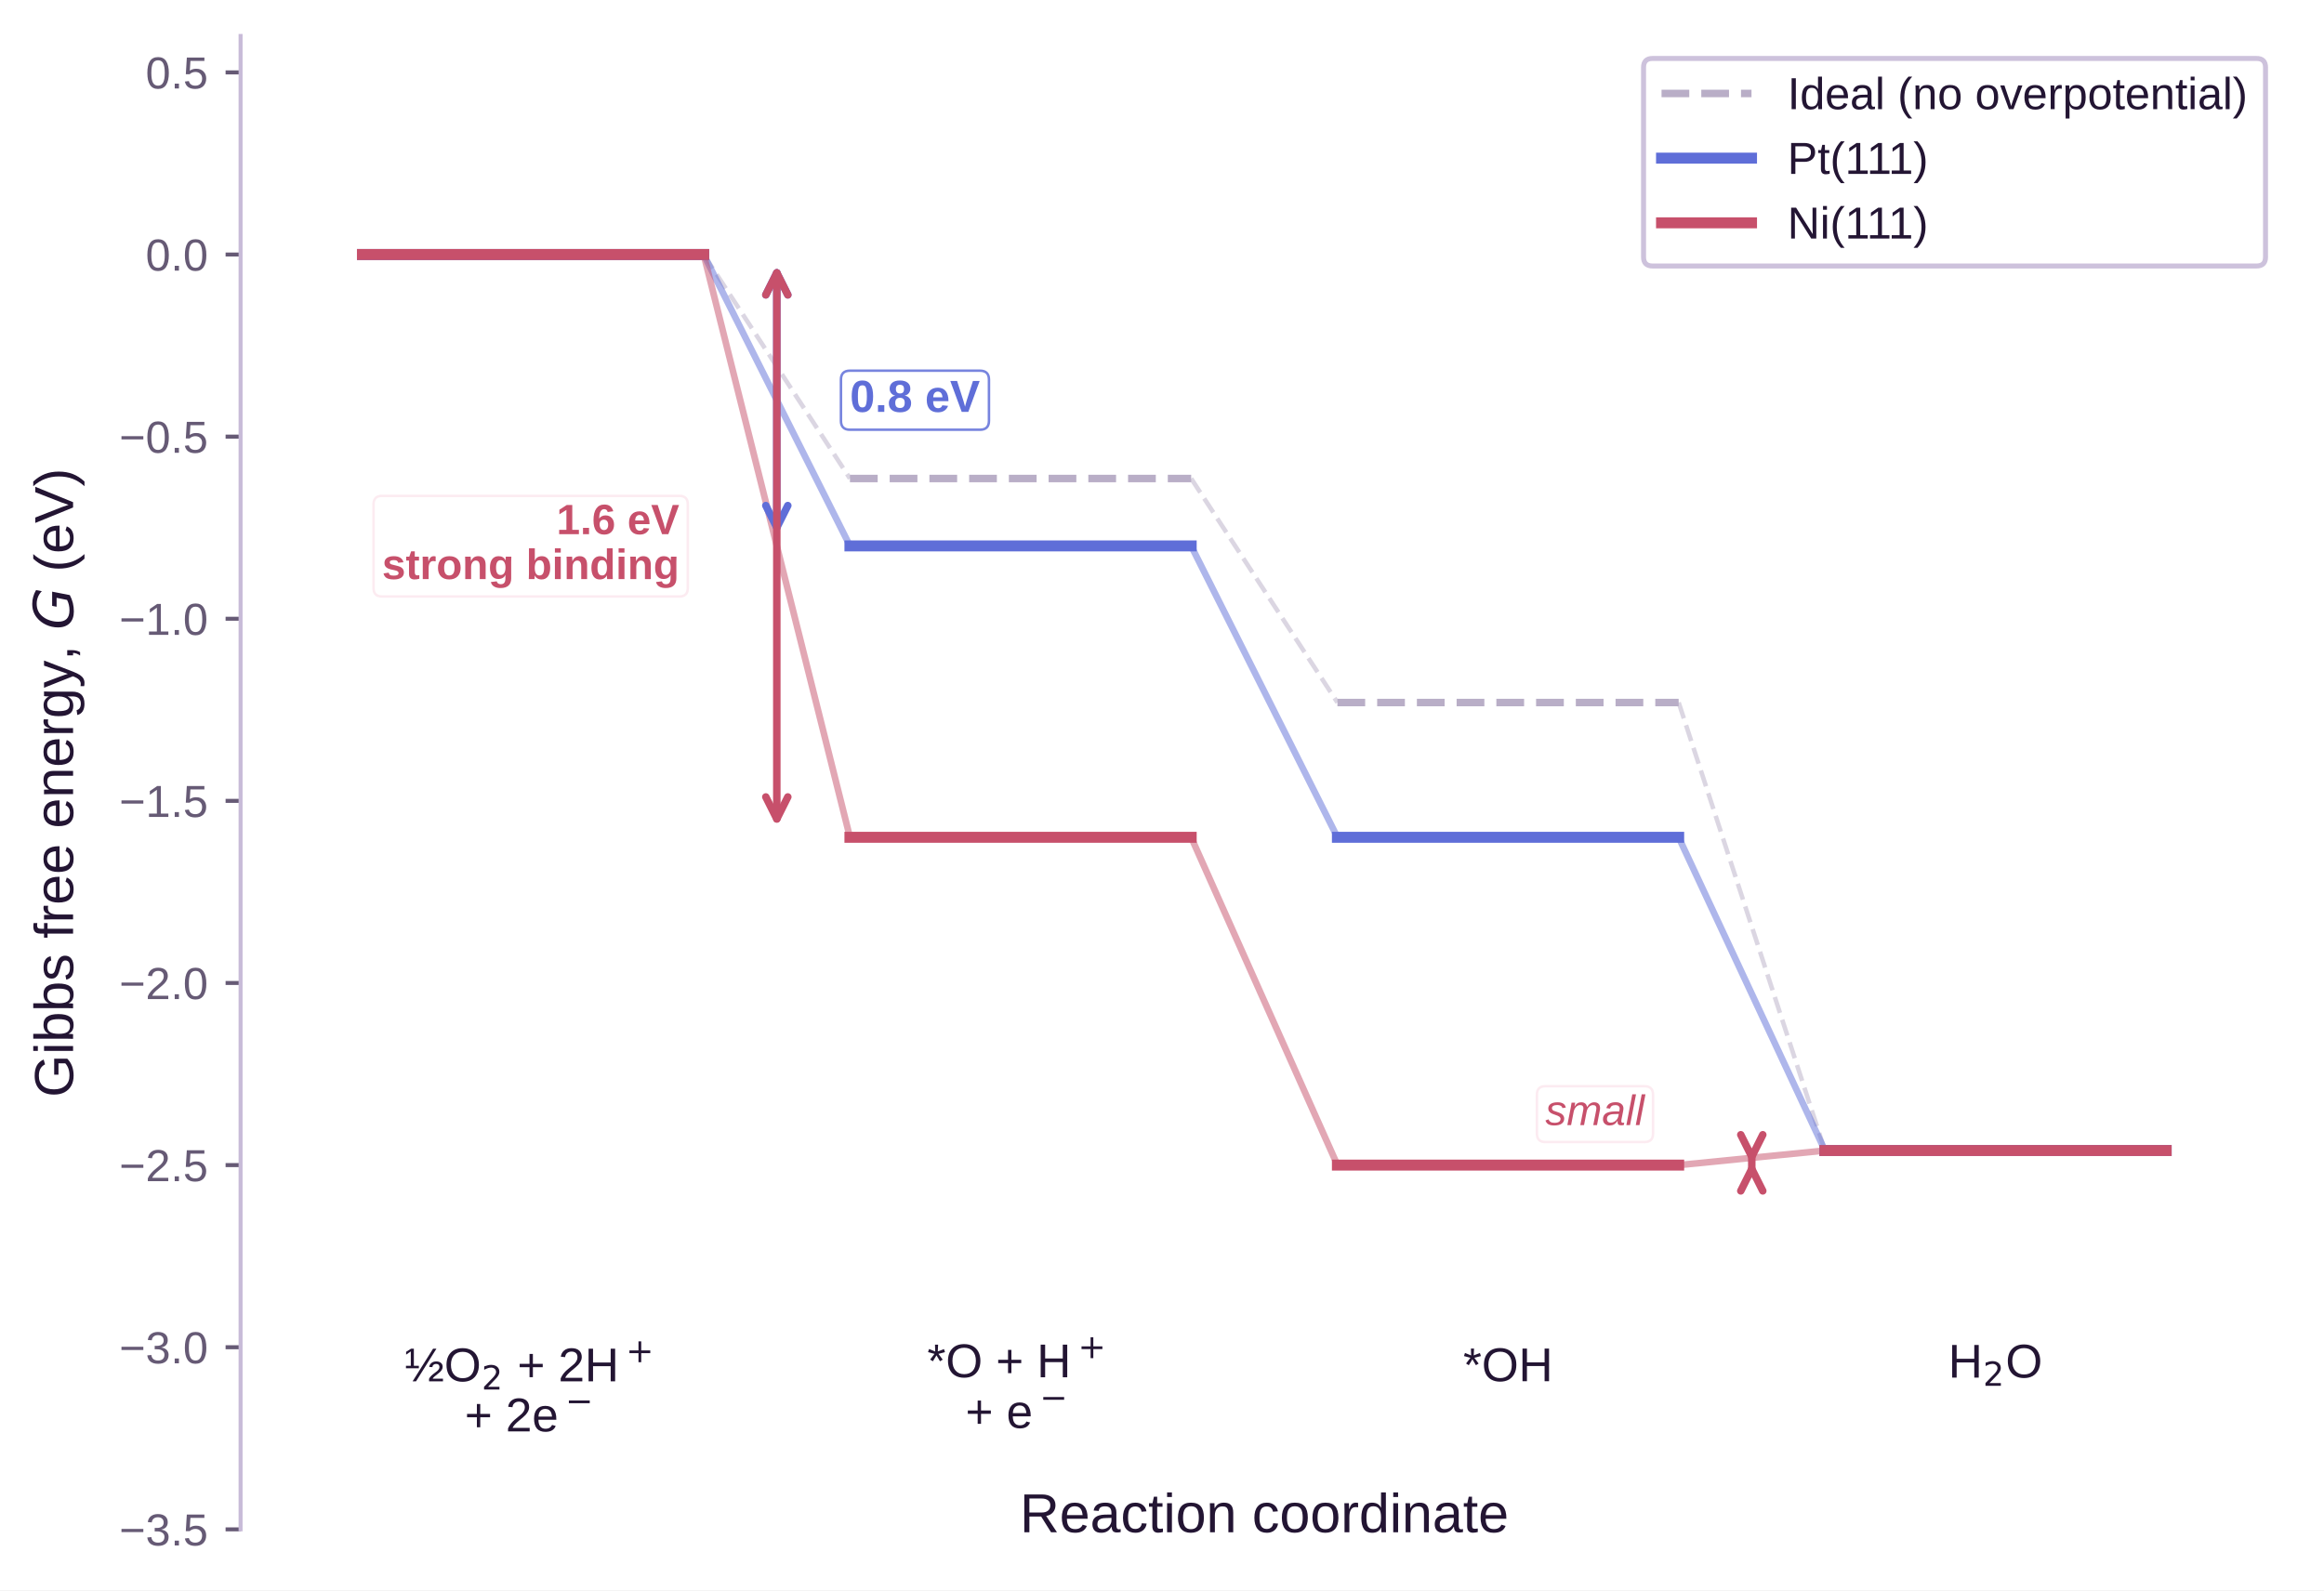
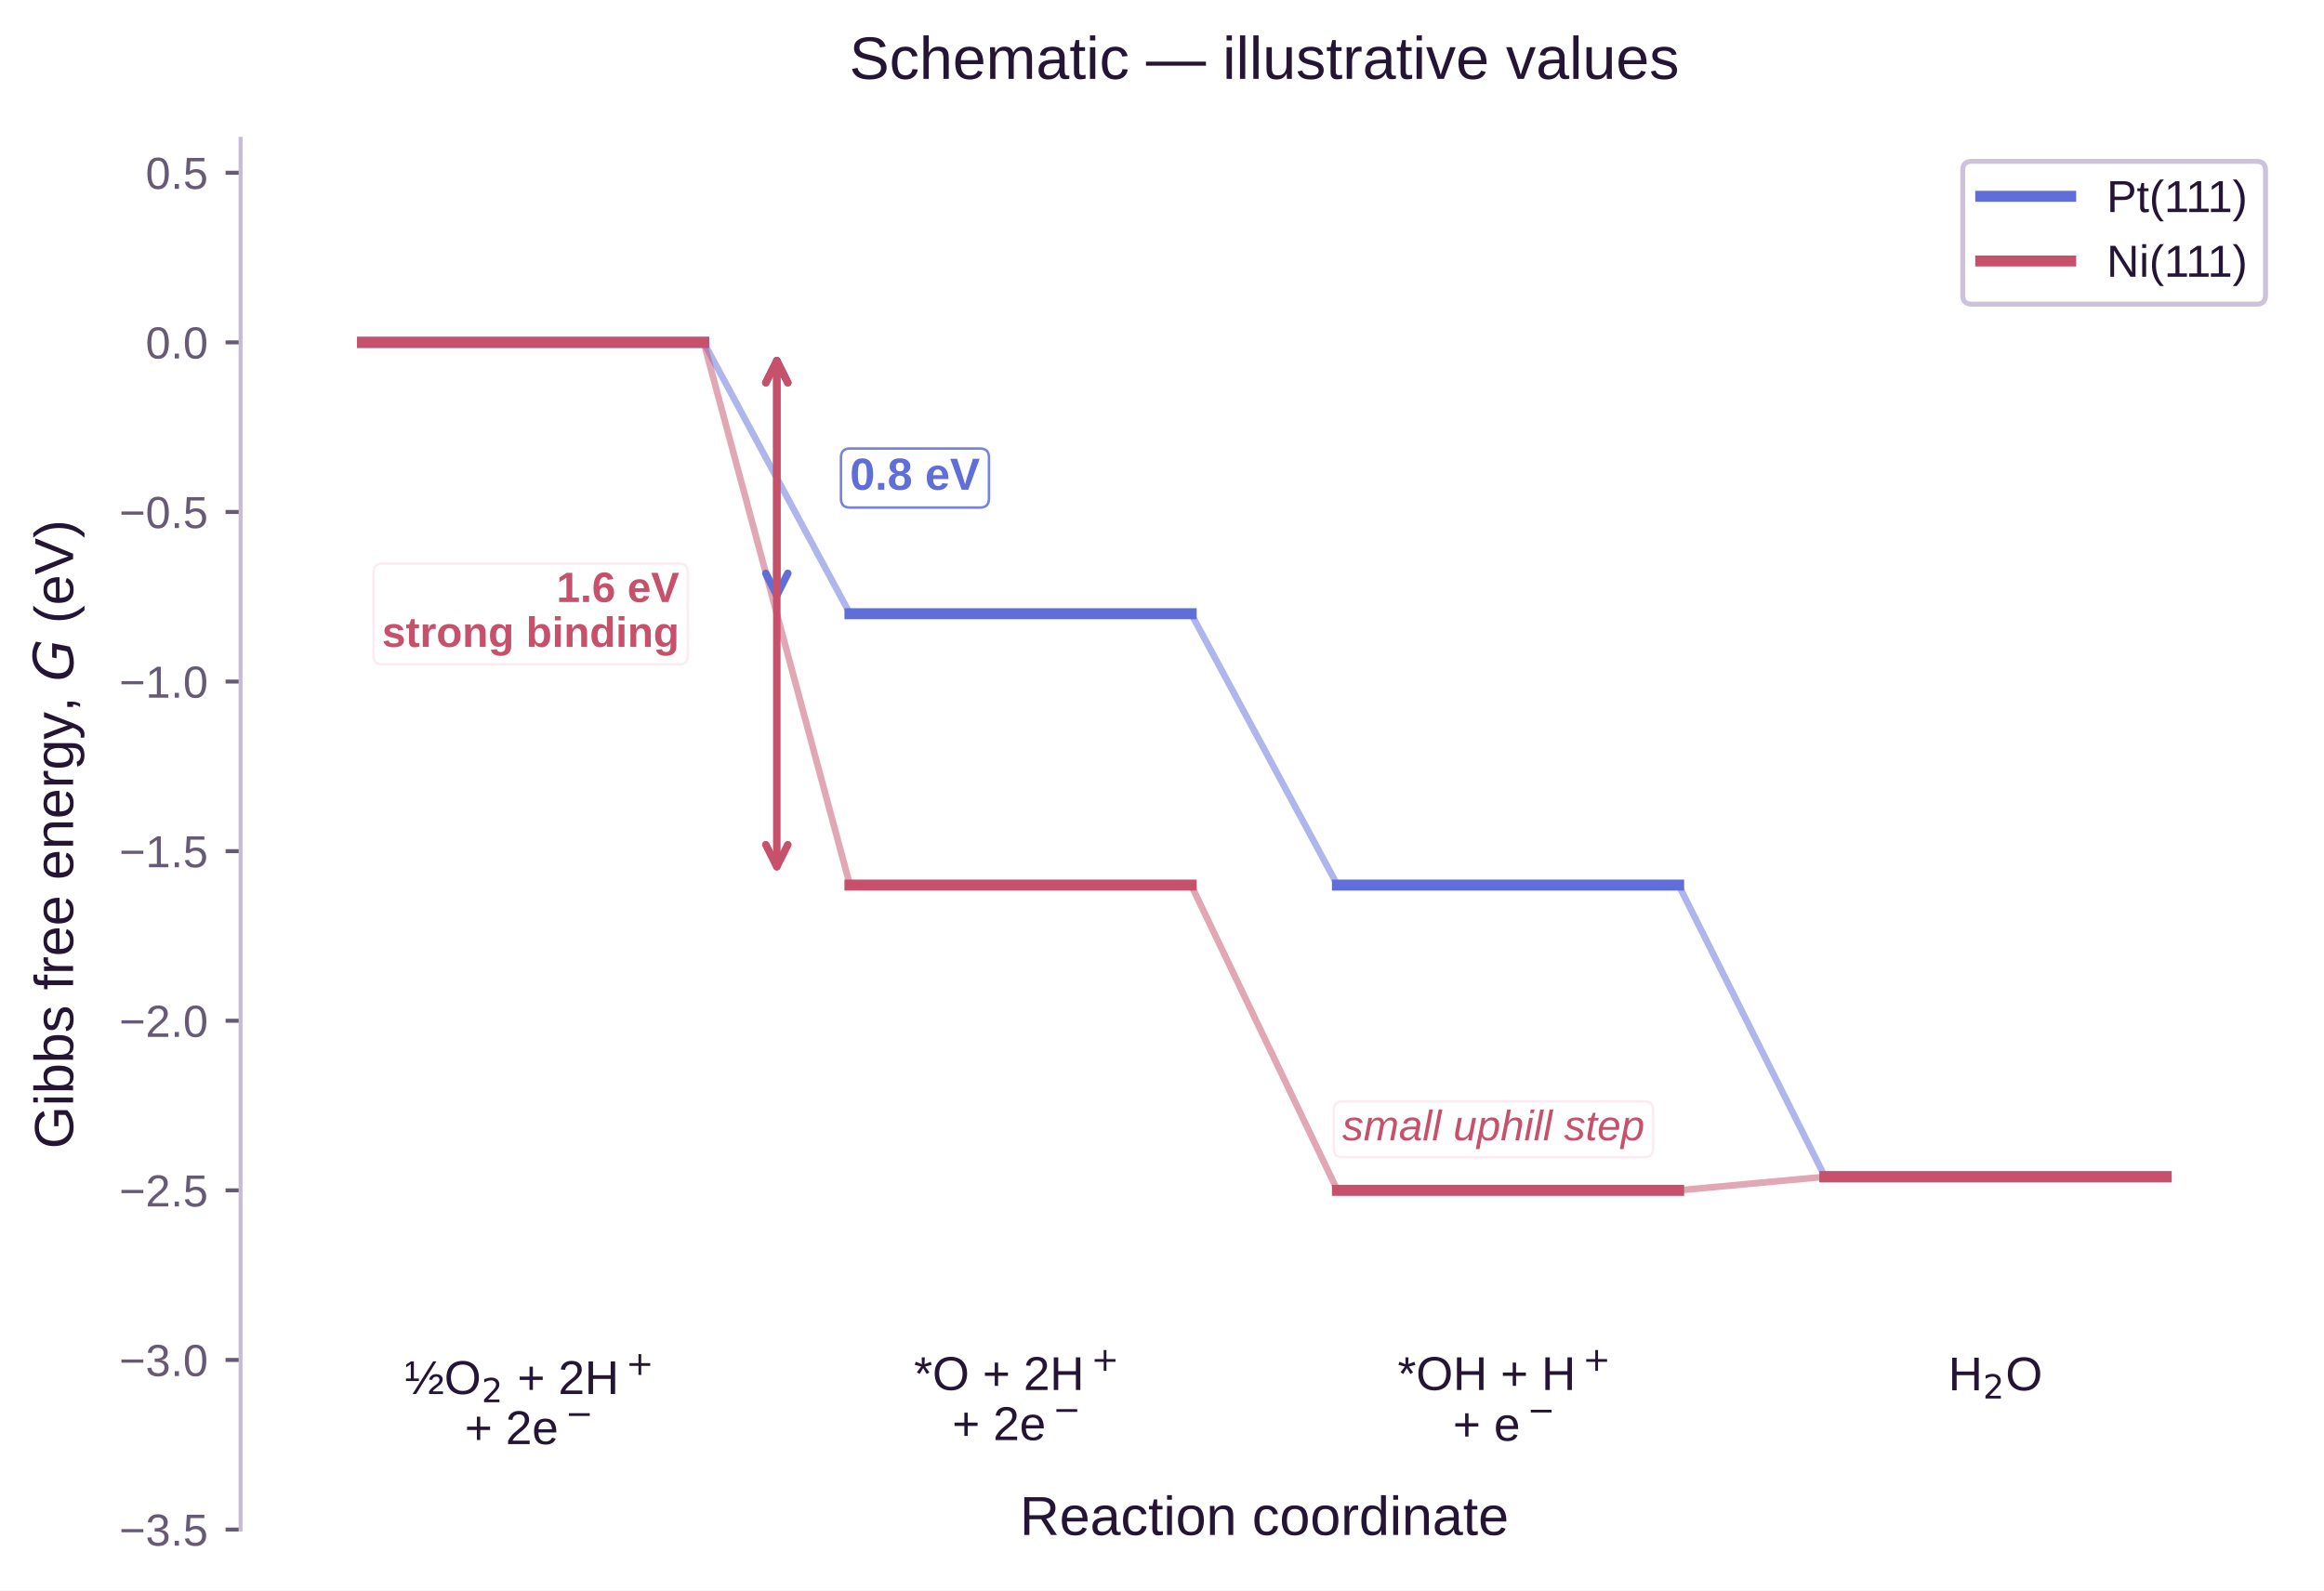
- <svg xmlns="http://www.w3.org/2000/svg" xmlns:xlink="http://www.w3.org/1999/xlink" width="464.998pt" height="318.3pt" viewBox="0 0 464.998 318.3" version="1.1">
+ <svg xmlns="http://www.w3.org/2000/svg" xmlns:xlink="http://www.w3.org/1999/xlink" width="464.998pt" height="318.339pt" viewBox="0 0 464.998 318.339" version="1.1">
  <defs>
    <style type="text/css">*{stroke-linejoin: round; stroke-linecap: butt}</style>
  </defs>
  <g id="figure_1">
    <g id="patch_1">
-       <path d="M 0 318.3  L 464.998 318.3  L 464.998 0  L 0 0  z " style="fill: #ffffff" />
+       <path d="M 0 318.339 L 464.998 318.339 L 464.998 0 L 0 0 z " style="fill: #ffffff" />
    </g>
    <g id="axes_1">
      <g id="patch_2">
-         <path d="M 48.137 306.09  L 457.798 306.09  L 457.798 7.2  L 48.137 7.2  L 48.137 306.09  z " style="fill: none" />
+         <path d="M 48.137 306.129 L 457.798 306.129 L 457.798 27.789 L 48.137 27.789 L 48.137 306.129 z " style="fill: none" />
      </g>
      <g id="matplotlib.axis_1" />
      <g id="matplotlib.axis_2">
        <g id="ytick_1">
          <g id="line2d_1">
            <defs>
-               <path id="mb8e6c3441d" d="M 0 0  L -3 0  " style="stroke: #665a75; stroke-width: 0.8" />
+               <path id="mb70985a1b5" d="M 0 0 L -3 0 " style="stroke: #665a75; stroke-width: 0.8" />
            </defs>
            <g>
-               <use xlink:href="#mb8e6c3441d" x="48.137" y="306.09" style="fill: #665a75; stroke: #665a75; stroke-width: 0.8" />
+               <use xlink:href="#mb70985a1b5" x="48.137" y="306.129" style="fill: #665a75; stroke: #665a75; stroke-width: 0.8" />
            </g>
          </g>
          <g id="text_1">
-             <text style="font-size: 9px; font-family: 'Arial'; text-anchor: end; fill: #665a75" x="41.637" y="309.311" transform="rotate(-0 41.63656 309.311)">−3.5</text>
+             <text style="font-size: 9px; font-family: 'Arial'; text-anchor: end; fill: #665a75" x="41.637" y="309.35" transform="rotate(-0 41.63656 309.3504)">−3.5</text>
          </g>
        </g>
        <g id="ytick_2">
          <g id="line2d_2">
            <g>
-               <use xlink:href="#mb8e6c3441d" x="48.137" y="269.64" style="fill: #665a75; stroke: #665a75; stroke-width: 0.8" />
+               <use xlink:href="#mb70985a1b5" x="48.137" y="272.185" style="fill: #665a75; stroke: #665a75; stroke-width: 0.8" />
            </g>
          </g>
          <g id="text_2">
-             <text style="font-size: 9px; font-family: 'Arial'; text-anchor: end; fill: #665a75" x="41.637" y="272.861" transform="rotate(-0 41.63656 272.861)">−3.0</text>
+             <text style="font-size: 9px; font-family: 'Arial'; text-anchor: end; fill: #665a75" x="41.637" y="275.406" transform="rotate(-0 41.63656 275.4065)">−3.0</text>
          </g>
        </g>
        <g id="ytick_3">
          <g id="line2d_3">
            <g>
-               <use xlink:href="#mb8e6c3441d" x="48.137" y="233.19" style="fill: #665a75; stroke: #665a75; stroke-width: 0.8" />
+               <use xlink:href="#mb70985a1b5" x="48.137" y="238.242" style="fill: #665a75; stroke: #665a75; stroke-width: 0.8" />
            </g>
          </g>
          <g id="text_3">
-             <text style="font-size: 9px; font-family: 'Arial'; text-anchor: end; fill: #665a75" x="41.637" y="236.411" transform="rotate(-0 41.63656 236.411)">−2.5</text>
+             <text style="font-size: 9px; font-family: 'Arial'; text-anchor: end; fill: #665a75" x="41.637" y="241.463" transform="rotate(-0 41.63656 241.4626)">−2.5</text>
          </g>
        </g>
        <g id="ytick_4">
          <g id="line2d_4">
            <g>
-               <use xlink:href="#mb8e6c3441d" x="48.137" y="196.74" style="fill: #665a75; stroke: #665a75; stroke-width: 0.8" />
+               <use xlink:href="#mb70985a1b5" x="48.137" y="204.298" style="fill: #665a75; stroke: #665a75; stroke-width: 0.8" />
            </g>
          </g>
          <g id="text_4">
-             <text style="font-size: 9px; font-family: 'Arial'; text-anchor: end; fill: #665a75" x="41.637" y="199.961" transform="rotate(-0 41.63656 199.961)">−2.0</text>
+             <text style="font-size: 9px; font-family: 'Arial'; text-anchor: end; fill: #665a75" x="41.637" y="207.519" transform="rotate(-0 41.63656 207.5187)">−2.0</text>
          </g>
        </g>
        <g id="ytick_5">
          <g id="line2d_5">
            <g>
-               <use xlink:href="#mb8e6c3441d" x="48.137" y="160.29" style="fill: #665a75; stroke: #665a75; stroke-width: 0.8" />
+               <use xlink:href="#mb70985a1b5" x="48.137" y="170.354" style="fill: #665a75; stroke: #665a75; stroke-width: 0.8" />
            </g>
          </g>
          <g id="text_5">
-             <text style="font-size: 9px; font-family: 'Arial'; text-anchor: end; fill: #665a75" x="41.637" y="163.511" transform="rotate(-0 41.63656 163.511)">−1.5</text>
+             <text style="font-size: 9px; font-family: 'Arial'; text-anchor: end; fill: #665a75" x="41.637" y="173.575" transform="rotate(-0 41.63656 173.5748)">−1.5</text>
          </g>
        </g>
        <g id="ytick_6">
          <g id="line2d_6">
            <g>
-               <use xlink:href="#mb8e6c3441d" x="48.137" y="123.84" style="fill: #665a75; stroke: #665a75; stroke-width: 0.8" />
+               <use xlink:href="#mb70985a1b5" x="48.137" y="136.41" style="fill: #665a75; stroke: #665a75; stroke-width: 0.8" />
            </g>
          </g>
          <g id="text_6">
-             <text style="font-size: 9px; font-family: 'Arial'; text-anchor: end; fill: #665a75" x="41.637" y="127.061" transform="rotate(-0 41.63656 127.061)">−1.0</text>
+             <text style="font-size: 9px; font-family: 'Arial'; text-anchor: end; fill: #665a75" x="41.637" y="139.631" transform="rotate(-0 41.63656 139.6309)">−1.0</text>
          </g>
        </g>
        <g id="ytick_7">
          <g id="line2d_7">
            <g>
-               <use xlink:href="#mb8e6c3441d" x="48.137" y="87.39" style="fill: #665a75; stroke: #665a75; stroke-width: 0.8" />
+               <use xlink:href="#mb70985a1b5" x="48.137" y="102.466" style="fill: #665a75; stroke: #665a75; stroke-width: 0.8" />
            </g>
          </g>
          <g id="text_7">
-             <text style="font-size: 9px; font-family: 'Arial'; text-anchor: end; fill: #665a75" x="41.637" y="90.611" transform="rotate(-0 41.63656 90.61102)">−0.5</text>
+             <text style="font-size: 9px; font-family: 'Arial'; text-anchor: end; fill: #665a75" x="41.637" y="105.687" transform="rotate(-0 41.63656 105.687)">−0.5</text>
          </g>
        </g>
        <g id="ytick_8">
          <g id="line2d_8">
            <g>
-               <use xlink:href="#mb8e6c3441d" x="48.137" y="50.94" style="fill: #665a75; stroke: #665a75; stroke-width: 0.8" />
+               <use xlink:href="#mb70985a1b5" x="48.137" y="68.522" style="fill: #665a75; stroke: #665a75; stroke-width: 0.8" />
            </g>
          </g>
          <g id="text_8">
-             <text style="font-size: 9px; font-family: 'Arial'; text-anchor: end; fill: #665a75" x="41.637" y="54.161" transform="rotate(-0 41.63656 54.16102)">0.0</text>
+             <text style="font-size: 9px; font-family: 'Arial'; text-anchor: end; fill: #665a75" x="41.637" y="71.743" transform="rotate(-0 41.63656 71.74307)">0.0</text>
          </g>
        </g>
        <g id="ytick_9">
          <g id="line2d_9">
            <g>
-               <use xlink:href="#mb8e6c3441d" x="48.137" y="14.49" style="fill: #665a75; stroke: #665a75; stroke-width: 0.8" />
+               <use xlink:href="#mb70985a1b5" x="48.137" y="34.578" style="fill: #665a75; stroke: #665a75; stroke-width: 0.8" />
            </g>
          </g>
          <g id="text_9">
-             <text style="font-size: 9px; font-family: 'Arial'; text-anchor: end; fill: #665a75" x="41.637" y="17.711" transform="rotate(-0 41.63656 17.71102)">0.5</text>
+             <text style="font-size: 9px; font-family: 'Arial'; text-anchor: end; fill: #665a75" x="41.637" y="37.799" transform="rotate(-0 41.63656 37.79917)">0.5</text>
          </g>
        </g>
        <g id="text_10">
-           <g style="fill: #231533" transform="translate(15.45 219.62) rotate(-90)">
+           <g style="fill: #231533" transform="translate(15.45 229.9344) rotate(-90)">
            <text>
              <tspan x="0" y="-0.828" style="font-size: 11px; font-family: 'Arial'; fill: #231533">G</tspan>
              <tspan x="8.556" y="-0.828" style="font-size: 11px; font-family: 'Arial'; fill: #231533">i</tspan>
              <tspan x="11" y="-0.828" style="font-size: 11px; font-family: 'Arial'; fill: #231533">b</tspan>
              <tspan x="17.118" y="-0.828" style="font-size: 11px; font-family: 'Arial'; fill: #231533">b</tspan>
              <tspan x="23.235" y="-0.828" style="font-size: 11px; font-family: 'Arial'; fill: #231533">s</tspan>
              <tspan x="28.735" y="-0.828" style="font-size: 11px; font-family: 'Arial'; fill: #231533"> </tspan>
              <tspan x="31.792" y="-0.828" style="font-size: 11px; font-family: 'Arial'; fill: #231533">f</tspan>
              <tspan x="34.848" y="-0.828" style="font-size: 11px; font-family: 'Arial'; fill: #231533">r</tspan>
              <tspan x="38.511" y="-0.828" style="font-size: 11px; font-family: 'Arial'; fill: #231533">e</tspan>
              <tspan x="44.628" y="-0.828" style="font-size: 11px; font-family: 'Arial'; fill: #231533">e</tspan>
              <tspan x="50.746" y="-0.828" style="font-size: 11px; font-family: 'Arial'; fill: #231533"> </tspan>
              <tspan x="53.802" y="-0.828" style="font-size: 11px; font-family: 'Arial'; fill: #231533">e</tspan>
              <tspan x="59.92" y="-0.828" style="font-size: 11px; font-family: 'Arial'; fill: #231533">n</tspan>
              <tspan x="66.038" y="-0.828" style="font-size: 11px; font-family: 'Arial'; fill: #231533">e</tspan>
              <tspan x="72.155" y="-0.828" style="font-size: 11px; font-family: 'Arial'; fill: #231533">r</tspan>
              <tspan x="75.818" y="-0.828" style="font-size: 11px; font-family: 'Arial'; fill: #231533">g</tspan>
              <tspan x="81.936" y="-0.828" style="font-size: 11px; font-family: 'Arial'; fill: #231533">y</tspan>
              <tspan x="87.436" y="-0.828" style="font-size: 11px; font-family: 'Arial'; fill: #231533">,</tspan>
              <tspan x="90.492" y="-0.828" style="font-size: 11px; font-family: 'Arial'; fill: #231533"> </tspan>
              <tspan x="102.072" y="-0.828" style="font-size: 11px; font-family: 'Arial'; fill: #231533"> </tspan>
              <tspan x="105.128" y="-0.828" style="font-size: 11px; font-family: 'Arial'; fill: #231533">(</tspan>
              <tspan x="108.792" y="-0.828" style="font-size: 11px; font-family: 'Arial'; fill: #231533">e</tspan>
              <tspan x="114.909" y="-0.828" style="font-size: 11px; font-family: 'Arial'; fill: #231533">V</tspan>
              <tspan x="122.246" y="-0.828" style="font-size: 11px; font-family: 'Arial'; fill: #231533">)</tspan>
              <tspan x="93.548" y="-0.828" style="font-style: oblique; font-size: 11px; font-family: 'DejaVu Sans'; fill: #231533">G</tspan>
            </text>
          </g>
        </g>
      </g>
      <g id="line2d_10">
-         <path d="M 140.798 50.94  L 170.06 95.773  " clip-path="url(#pe177d41b2d)" style="fill: none; stroke-dasharray: 3.33,1.44; stroke-dashoffset: 0; stroke: #b9aec7; stroke-opacity: 0.5; stroke-width: 0.9" />
+         <path d="M 140.798 68.522 L 170.06 122.832 " clip-path="url(#p3c4334c45b)" style="fill: none; stroke: #5f6ed8; stroke-opacity: 0.5; stroke-width: 1.32; stroke-linecap: square" />
      </g>
      <g id="line2d_11">
-         <path d="M 238.337 95.773  L 267.598 140.607  " clip-path="url(#pe177d41b2d)" style="fill: none; stroke-dasharray: 3.33,1.44; stroke-dashoffset: 0; stroke: #b9aec7; stroke-opacity: 0.5; stroke-width: 0.9" />
+         <path d="M 238.337 122.832 L 267.598 177.143 " clip-path="url(#p3c4334c45b)" style="fill: none; stroke: #5f6ed8; stroke-opacity: 0.5; stroke-width: 1.32; stroke-linecap: square" />
      </g>
      <g id="line2d_12">
-         <path d="M 335.875 140.607  L 365.137 230.274  " clip-path="url(#pe177d41b2d)" style="fill: none; stroke-dasharray: 3.33,1.44; stroke-dashoffset: 0; stroke: #b9aec7; stroke-opacity: 0.5; stroke-width: 0.9" />
+         <path d="M 335.875 177.143 L 365.137 235.526 " clip-path="url(#p3c4334c45b)" style="fill: none; stroke: #5f6ed8; stroke-opacity: 0.5; stroke-width: 1.32; stroke-linecap: square" />
      </g>
      <g id="line2d_13" />
      <g id="line2d_14">
-         <path d="M 140.798 50.94  L 170.06 109.26  " clip-path="url(#pe177d41b2d)" style="fill: none; stroke: #5f6ed8; stroke-opacity: 0.5; stroke-width: 1.32; stroke-linecap: square" />
+         <path d="M 140.798 68.522 L 170.06 177.143 " clip-path="url(#p3c4334c45b)" style="fill: none; stroke: #c7506b; stroke-opacity: 0.5; stroke-width: 1.32; stroke-linecap: square" />
      </g>
      <g id="line2d_15">
-         <path d="M 238.337 109.26  L 267.598 167.58  " clip-path="url(#pe177d41b2d)" style="fill: none; stroke: #5f6ed8; stroke-opacity: 0.5; stroke-width: 1.32; stroke-linecap: square" />
+         <path d="M 238.337 177.143 L 267.598 238.242 " clip-path="url(#p3c4334c45b)" style="fill: none; stroke: #c7506b; stroke-opacity: 0.5; stroke-width: 1.32; stroke-linecap: square" />
      </g>
      <g id="line2d_16">
-         <path d="M 335.875 167.58  L 365.137 230.274  " clip-path="url(#pe177d41b2d)" style="fill: none; stroke: #5f6ed8; stroke-opacity: 0.5; stroke-width: 1.32; stroke-linecap: square" />
+         <path d="M 335.875 238.242 L 365.137 235.526 " clip-path="url(#p3c4334c45b)" style="fill: none; stroke: #c7506b; stroke-opacity: 0.5; stroke-width: 1.32; stroke-linecap: square" />
      </g>
      <g id="line2d_17" />
+       <g id="patch_3">
+         <path d="M 48.137 306.129 L 48.137 27.789 " style="fill: none; stroke: #c8bbd8; stroke-width: 0.8; stroke-linejoin: miter; stroke-linecap: square" />
+       </g>
      <g id="line2d_18">
-         <path d="M 140.798 50.94  L 170.06 167.58  " clip-path="url(#pe177d41b2d)" style="fill: none; stroke: #c7506b; stroke-opacity: 0.5; stroke-width: 1.32; stroke-linecap: square" />
+         <path d="M 72.521 68.522 L 140.798 68.522 " clip-path="url(#p3c4334c45b)" style="fill: none; stroke: #5f6ed8; stroke-width: 2.2; stroke-linecap: square" />
      </g>
      <g id="line2d_19">
-         <path d="M 238.337 167.58  L 267.598 233.19  " clip-path="url(#pe177d41b2d)" style="fill: none; stroke: #c7506b; stroke-opacity: 0.5; stroke-width: 1.32; stroke-linecap: square" />
+         <path d="M 170.06 122.832 L 238.337 122.832 " clip-path="url(#p3c4334c45b)" style="fill: none; stroke: #5f6ed8; stroke-width: 2.2; stroke-linecap: square" />
      </g>
      <g id="line2d_20">
-         <path d="M 335.875 233.19  L 365.137 230.274  " clip-path="url(#pe177d41b2d)" style="fill: none; stroke: #c7506b; stroke-opacity: 0.5; stroke-width: 1.32; stroke-linecap: square" />
-       </g>
-       <g id="line2d_21" />
-       <g id="patch_3">
-         <path d="M 48.137 306.09  L 48.137 7.2  " style="fill: none; stroke: #c8bbd8; stroke-width: 0.8; stroke-linejoin: miter; stroke-linecap: square" />
+         <path d="M 267.598 177.143 L 335.875 177.143 " clip-path="url(#p3c4334c45b)" style="fill: none; stroke: #5f6ed8; stroke-width: 2.2; stroke-linecap: square" />
+       </g>
+       <g id="line2d_21">
+         <path d="M 365.137 235.526 L 433.414 235.526 " clip-path="url(#p3c4334c45b)" style="fill: none; stroke: #5f6ed8; stroke-width: 2.2; stroke-linecap: square" />
      </g>
      <g id="line2d_22">
-         <path d="M 72.521 50.94  L 140.798 50.94  " clip-path="url(#pe177d41b2d)" style="fill: none; stroke-dasharray: 5.55,2.4; stroke-dashoffset: 0; stroke: #b9aec7; stroke-width: 1.5" />
+         <path d="M 72.521 68.522 L 140.798 68.522 " clip-path="url(#p3c4334c45b)" style="fill: none; stroke: #c7506b; stroke-width: 2.2; stroke-linecap: square" />
      </g>
      <g id="line2d_23">
-         <path d="M 170.06 95.773  L 238.337 95.773  " clip-path="url(#pe177d41b2d)" style="fill: none; stroke-dasharray: 5.55,2.4; stroke-dashoffset: 0; stroke: #b9aec7; stroke-width: 1.5" />
+         <path d="M 170.06 177.143 L 238.337 177.143 " clip-path="url(#p3c4334c45b)" style="fill: none; stroke: #c7506b; stroke-width: 2.2; stroke-linecap: square" />
      </g>
      <g id="line2d_24">
-         <path d="M 267.598 140.607  L 335.875 140.607  " clip-path="url(#pe177d41b2d)" style="fill: none; stroke-dasharray: 5.55,2.4; stroke-dashoffset: 0; stroke: #b9aec7; stroke-width: 1.5" />
+         <path d="M 267.598 238.242 L 335.875 238.242 " clip-path="url(#p3c4334c45b)" style="fill: none; stroke: #c7506b; stroke-width: 2.2; stroke-linecap: square" />
      </g>
      <g id="line2d_25">
-         <path d="M 365.137 230.274  L 433.414 230.274  " clip-path="url(#pe177d41b2d)" style="fill: none; stroke-dasharray: 5.55,2.4; stroke-dashoffset: 0; stroke: #b9aec7; stroke-width: 1.5" />
-       </g>
-       <g id="line2d_26">
-         <path d="M 72.521 50.94  L 140.798 50.94  " clip-path="url(#pe177d41b2d)" style="fill: none; stroke: #5f6ed8; stroke-width: 2.2; stroke-linecap: square" />
-       </g>
-       <g id="line2d_27">
-         <path d="M 170.06 109.26  L 238.337 109.26  " clip-path="url(#pe177d41b2d)" style="fill: none; stroke: #5f6ed8; stroke-width: 2.2; stroke-linecap: square" />
-       </g>
-       <g id="line2d_28">
-         <path d="M 267.598 167.58  L 335.875 167.58  " clip-path="url(#pe177d41b2d)" style="fill: none; stroke: #5f6ed8; stroke-width: 2.2; stroke-linecap: square" />
-       </g>
-       <g id="line2d_29">
-         <path d="M 365.137 230.274  L 433.414 230.274  " clip-path="url(#pe177d41b2d)" style="fill: none; stroke: #5f6ed8; stroke-width: 2.2; stroke-linecap: square" />
-       </g>
-       <g id="line2d_30">
-         <path d="M 72.521 50.94  L 140.798 50.94  " clip-path="url(#pe177d41b2d)" style="fill: none; stroke: #c7506b; stroke-width: 2.2; stroke-linecap: square" />
-       </g>
-       <g id="line2d_31">
-         <path d="M 170.06 167.58  L 238.337 167.58  " clip-path="url(#pe177d41b2d)" style="fill: none; stroke: #c7506b; stroke-width: 2.2; stroke-linecap: square" />
-       </g>
-       <g id="line2d_32">
-         <path d="M 267.598 233.19  L 335.875 233.19  " clip-path="url(#pe177d41b2d)" style="fill: none; stroke: #c7506b; stroke-width: 2.2; stroke-linecap: square" />
-       </g>
-       <g id="line2d_33">
-         <path d="M 365.137 230.274  L 433.414 230.274  " clip-path="url(#pe177d41b2d)" style="fill: none; stroke: #c7506b; stroke-width: 2.2; stroke-linecap: square" />
+         <path d="M 365.137 235.526 L 433.414 235.526 " clip-path="url(#p3c4334c45b)" style="fill: none; stroke: #c7506b; stroke-width: 2.2; stroke-linecap: square" />
      </g>
      <g id="patch_4">
-         <path d="M 155.429 54.614  Q 155.429 80.1 155.429 105.586  " style="fill: none; stroke: #5f6ed8; stroke-width: 1.5; stroke-linecap: round" />
-         <path d="M 153.229 59.014  L 155.429 54.614  L 157.629 59.014  " style="fill: none; stroke: #5f6ed8; stroke-width: 1.5; stroke-linecap: round" />
-         <path d="M 157.629 101.186  L 155.429 105.586  L 153.229 101.186  " style="fill: none; stroke: #5f6ed8; stroke-width: 1.5; stroke-linecap: round" />
+         <path d="M 155.429 72.198 Q 155.429 95.676 155.429 119.153 " style="fill: none; stroke: #5f6ed8; stroke-width: 1.5; stroke-linecap: round" />
+         <path d="M 153.229 76.598 L 155.429 72.198 L 157.629 76.598 " style="fill: none; stroke: #5f6ed8; stroke-width: 1.5; stroke-linecap: round" />
+         <path d="M 157.629 114.753 L 155.429 119.153 L 153.229 114.753 " style="fill: none; stroke: #5f6ed8; stroke-width: 1.5; stroke-linecap: round" />
      </g>
      <g id="text_11">
        <g id="patch_5">
-           <path d="M 170.06 86.009  L 196.078 86.009  Q 197.878 86.009 197.878 84.209  L 197.878 75.991  Q 197.878 74.191 196.078 74.191  L 170.06 74.191  Q 168.26 74.191 168.26 75.991  L 168.26 84.209  Q 168.26 86.009 170.06 86.009  z " style="fill: #ffffff; opacity: 0.85; stroke: #5f6ed8; stroke-width: 0.5; stroke-linejoin: miter" />
-         </g>
-         <text style="font-weight: 700; font-size: 9px; font-family: 'Arial'; text-anchor: start; fill: #5f6ed8" x="170.06" y="82.433" transform="rotate(-0 170.0597 82.43297)">0.8 eV</text>
-       </g>
-       <g id="patch_6">
-         <path d="M 350.506 233.953  Q 350.506 232.733 350.506 231.513  " style="fill: none; stroke: #c7506b; stroke-width: 1.5; stroke-linecap: round" />
-         <path d="M 348.306 238.353  L 350.506 233.953  L 352.706 238.353  " style="fill: none; stroke: #c7506b; stroke-width: 1.5; stroke-linecap: round" />
-         <path d="M 352.706 227.113  L 350.506 231.513  L 348.306 227.113  " style="fill: none; stroke: #c7506b; stroke-width: 1.5; stroke-linecap: round" />
+           <path d="M 170.06 101.586 L 196.078 101.586 Q 197.878 101.586 197.878 99.786 L 197.878 91.568 Q 197.878 89.768 196.078 89.768 L 170.06 89.768 Q 168.26 89.768 168.26 91.568 L 168.26 99.786 Q 168.26 101.586 170.06 101.586 z " style="fill: #ffffff; opacity: 0.85; stroke: #5f6ed8; stroke-width: 0.5; stroke-linejoin: miter" />
+         </g>
+         <text style="font-weight: 700; font-size: 9px; font-family: 'Arial'; text-anchor: start; fill: #5f6ed8" x="170.06" y="98.01" transform="rotate(-0 170.0597 98.01015)">0.8 eV</text>
      </g>
      <g id="text_12">
-         <g id="patch_7">
-           <path d="M 309.213 228.571  L 329.048 228.571  Q 330.748 228.571 330.748 226.871  L 330.748 219.097  Q 330.748 217.397 329.048 217.397  L 309.213 217.397  Q 307.513 217.397 307.513 219.097  L 307.513 226.871  Q 307.513 228.571 309.213 228.571  z " style="fill: #ffffff; opacity: 0.85; stroke: #fce8ee; stroke-width: 0.5; stroke-linejoin: miter" />
-         </g>
-         <text style="font-style: italic; font-size: 8.5px; font-family: 'Arial'; text-anchor: end; fill: #c7506b" x="329.048" y="225.181" transform="rotate(-0 329.0476 225.1814)">small</text>
-       </g>
-       <g id="patch_8">
-         <path d="M 155.429 54.614  Q 155.429 109.26 155.429 163.905  " style="fill: none; stroke: #c7506b; stroke-width: 1.5; stroke-linecap: round" />
-         <path d="M 153.229 59.014  L 155.429 54.614  L 157.629 59.014  " style="fill: none; stroke: #c7506b; stroke-width: 1.5; stroke-linecap: round" />
-         <path d="M 157.629 159.505  L 155.429 163.905  L 153.229 159.505  " style="fill: none; stroke: #c7506b; stroke-width: 1.5; stroke-linecap: round" />
+         <g id="patch_6">
+           <path d="M 268.579 231.609 L 329.048 231.609 Q 330.748 231.609 330.748 229.909 L 330.748 222.135 Q 330.748 220.435 329.048 220.435 L 268.579 220.435 Q 266.879 220.435 266.879 222.135 L 266.879 229.909 Q 266.879 231.609 268.579 231.609 z " style="fill: #ffffff; opacity: 0.85; stroke: #fce8ee; stroke-width: 0.5; stroke-linejoin: miter" />
+         </g>
+         <text style="font-style: italic; font-size: 8.5px; font-family: 'Arial'; text-anchor: end; fill: #c7506b" x="329.048" y="228.219" transform="rotate(-0 329.0476 228.2191)">small uphill step</text>
+       </g>
+       <g id="patch_7">
+         <path d="M 155.429 72.198 Q 155.429 122.831 155.429 173.464 " style="fill: none; stroke: #c7506b; stroke-width: 1.5; stroke-linecap: round" />
+         <path d="M 153.229 76.598 L 155.429 72.198 L 157.629 76.598 " style="fill: none; stroke: #c7506b; stroke-width: 1.5; stroke-linecap: round" />
+         <path d="M 157.629 169.064 L 155.429 173.464 L 153.229 169.064 " style="fill: none; stroke: #c7506b; stroke-width: 1.5; stroke-linecap: round" />
      </g>
      <g id="text_13">
-         <g id="patch_9">
-           <path d="M 76.439 119.386  L 135.921 119.386  Q 137.621 119.386 137.621 117.686  L 137.621 100.946  Q 137.621 99.246 135.921 99.246  L 76.439 99.246  Q 74.739 99.246 74.739 100.946  L 74.739 117.686  Q 74.739 119.386 76.439 119.386  z " style="fill: #ffffff; opacity: 0.85; stroke: #fce8ee; stroke-width: 0.5; stroke-linejoin: miter" />
-         </g>
-         <text style="font-weight: 700; font-size: 8.5px; font-family: 'Arial'; fill: #c7506b" transform="translate(111.3483 106.9184)">1.6 eV</text>
-         <text style="font-weight: 700; font-size: 8.5px; font-family: 'Arial'; fill: #c7506b" transform="translate(76.43852 115.8968)">strong binding</text>
+         <g id="patch_8">
+           <path d="M 76.439 132.958 L 135.921 132.958 Q 137.621 132.958 137.621 131.258 L 137.621 114.518 Q 137.621 112.818 135.921 112.818 L 76.439 112.818 Q 74.739 112.818 74.739 114.518 L 74.739 131.258 Q 74.739 132.958 76.439 132.958 z " style="fill: #ffffff; opacity: 0.85; stroke: #fce8ee; stroke-width: 0.5; stroke-linejoin: miter" />
+         </g>
+         <text style="font-weight: 700; font-size: 8.5px; font-family: 'Arial'; fill: #c7506b" transform="translate(111.3483 120.4907)">1.6 eV</text>
+         <text style="font-weight: 700; font-size: 8.5px; font-family: 'Arial'; fill: #c7506b" transform="translate(76.43852 129.4691)">strong binding</text>
      </g>
      <g id="text_14">
-         <g style="fill: #231533" transform="translate(80.96219 277.2519)">
+         <g style="fill: #231533" transform="translate(80.96219 279.7973)">
          <text>
            <tspan x="0" y="-0.786" style="font-size: 9.5px; font-family: 'Arial'; fill: #231533">½</tspan>
            <tspan x="7.923" y="-0.786" style="font-size: 9.5px; font-family: 'Arial'; fill: #231533">O</tspan>
            <tspan x="19.912" y="-0.786" style="font-size: 9.5px; font-family: 'Arial'; fill: #231533"> </tspan>
            <tspan x="22.552" y="-0.786" style="font-size: 9.5px; font-family: 'Arial'; fill: #231533">+</tspan>
            <tspan x="28.1" y="-0.786" style="font-size: 9.5px; font-family: 'Arial'; fill: #231533"> </tspan>
            <tspan x="30.739" y="-0.786" style="font-size: 9.5px; font-family: 'Arial'; fill: #231533">2</tspan>
            <tspan x="36.022" y="-0.786" style="font-size: 9.5px; font-family: 'Arial'; fill: #231533">H</tspan>
            <tspan x="15.408" y="0.855" style="font-size: 6.65px; font-family: 'DejaVu Sans'; fill: #231533">2</tspan>
            <tspan x="44.274" y="-4.614" style="font-size: 6.65px; font-family: 'DejaVu Sans'; fill: #231533">+</tspan>
          </text>
        </g>
-         <g style="fill: #231533" transform="translate(92.97969 287.2999)">
+         <g style="fill: #231533" transform="translate(92.97969 289.8454)">
          <text>
            <tspan x="0" y="-0.812" style="font-size: 9.5px; font-family: 'Arial'; fill: #231533">+</tspan>
            <tspan x="5.548" y="-0.812" style="font-size: 9.5px; font-family: 'Arial'; fill: #231533"> </tspan>
            <tspan x="8.187" y="-0.812" style="font-size: 9.5px; font-family: 'Arial'; fill: #231533">2</tspan>
            <tspan x="13.471" y="-0.812" style="font-size: 9.5px; font-family: 'Arial'; fill: #231533">e</tspan>
            <tspan x="20.145" y="-4.641" style="font-size: 6.65px; font-family: 'DejaVu Sans'; fill: #231533">−</tspan>
          </text>
        </g>
      </g>
      <g id="text_15">
-         <g style="fill: #231533" transform="translate(185.5307 276.4399)">
+         <g style="fill: #231533" transform="translate(182.8707 278.9854)">
          <text>
            <tspan x="0" y="-0.786" style="font-size: 9.5px; font-family: 'Arial'; fill: #231533">*</tspan>
            <tspan x="3.697" y="-0.786" style="font-size: 9.5px; font-family: 'Arial'; fill: #231533">O</tspan>
            <tspan x="11.086" y="-0.786" style="font-size: 9.5px; font-family: 'Arial'; fill: #231533"> </tspan>
            <tspan x="13.726" y="-0.786" style="font-size: 9.5px; font-family: 'Arial'; fill: #231533">+</tspan>
            <tspan x="19.274" y="-0.786" style="font-size: 9.5px; font-family: 'Arial'; fill: #231533"> </tspan>
-             <tspan x="21.913" y="-0.786" style="font-size: 9.5px; font-family: 'Arial'; fill: #231533">H</tspan>
-             <tspan x="30.165" y="-4.614" style="font-size: 6.65px; font-family: 'DejaVu Sans'; fill: #231533">+</tspan>
-           </text>
-         </g>
-         <g style="fill: #231533" transform="translate(193.1782 286.488)">
+             <tspan x="21.913" y="-0.786" style="font-size: 9.5px; font-family: 'Arial'; fill: #231533">2</tspan>
+             <tspan x="27.197" y="-0.786" style="font-size: 9.5px; font-family: 'Arial'; fill: #231533">H</tspan>
+             <tspan x="35.448" y="-4.614" style="font-size: 6.65px; font-family: 'DejaVu Sans'; fill: #231533">+</tspan>
+           </text>
+         </g>
+         <g style="fill: #231533" transform="translate(190.5182 289.0334)">
+           <text>
+             <tspan x="0" y="-0.812" style="font-size: 9.5px; font-family: 'Arial'; fill: #231533">+</tspan>
+             <tspan x="5.548" y="-0.812" style="font-size: 9.5px; font-family: 'Arial'; fill: #231533"> </tspan>
+             <tspan x="8.187" y="-0.812" style="font-size: 9.5px; font-family: 'Arial'; fill: #231533">2</tspan>
+             <tspan x="13.471" y="-0.812" style="font-size: 9.5px; font-family: 'Arial'; fill: #231533">e</tspan>
+             <tspan x="20.145" y="-4.641" style="font-size: 6.65px; font-family: 'DejaVu Sans'; fill: #231533">−</tspan>
+           </text>
+         </g>
+       </g>
+       <g id="text_16">
+         <g style="fill: #231533" transform="translate(279.6493 278.9854)">
+           <text>
+             <tspan x="0" y="-0.786" style="font-size: 9.5px; font-family: 'Arial'; fill: #231533">*</tspan>
+             <tspan x="3.697" y="-0.786" style="font-size: 9.5px; font-family: 'Arial'; fill: #231533">O</tspan>
+             <tspan x="11.086" y="-0.786" style="font-size: 9.5px; font-family: 'Arial'; fill: #231533">H</tspan>
+             <tspan x="17.947" y="-0.786" style="font-size: 9.5px; font-family: 'Arial'; fill: #231533"> </tspan>
+             <tspan x="20.586" y="-0.786" style="font-size: 9.5px; font-family: 'Arial'; fill: #231533">+</tspan>
+             <tspan x="26.134" y="-0.786" style="font-size: 9.5px; font-family: 'Arial'; fill: #231533"> </tspan>
+             <tspan x="28.774" y="-0.786" style="font-size: 9.5px; font-family: 'Arial'; fill: #231533">H</tspan>
+             <tspan x="37.026" y="-4.614" style="font-size: 6.65px; font-family: 'DejaVu Sans'; fill: #231533">+</tspan>
+           </text>
+         </g>
+         <g style="fill: #231533" transform="translate(290.7168 289.0334)">
          <text>
            <tspan x="0" y="-0.689" style="font-size: 9.5px; font-family: 'Arial'; fill: #231533">+</tspan>
            <tspan x="5.548" y="-0.689" style="font-size: 9.5px; font-family: 'Arial'; fill: #231533"> </tspan>
            <tspan x="8.187" y="-0.689" style="font-size: 9.5px; font-family: 'Arial'; fill: #231533">e</tspan>
            <tspan x="14.862" y="-4.517" style="font-size: 6.65px; font-family: 'DejaVu Sans'; fill: #231533">−</tspan>
          </text>
        </g>
      </g>
-       <g id="text_16">
-         <text style="font-size: 9.5px; font-family: 'Arial'; text-anchor: middle; fill: #231533" x="301.737" y="276.44" transform="rotate(-0 301.7368 276.4399)">*OH</text>
-       </g>
      <g id="text_17">
-         <g style="fill: #231533" transform="translate(389.8228 276.4399)">
+         <g style="fill: #231533" transform="translate(389.8228 278.9854)">
          <text>
            <tspan x="0" y="-0.719" style="font-size: 9.5px; font-family: 'Arial'; fill: #231533">H</tspan>
            <tspan x="11.461" y="-0.719" style="font-size: 9.5px; font-family: 'Arial'; fill: #231533">O</tspan>
            <tspan x="6.956" y="0.922" style="font-size: 6.65px; font-family: 'DejaVu Sans'; fill: #231533">2</tspan>
          </text>
        </g>
      </g>
      <g id="text_18">
-         <text style="font-size: 11px; font-family: 'Arial'; text-anchor: middle; fill: #231533" x="252.968" y="306.674" transform="rotate(-0 252.9675 306.6736)">Reaction coordinate</text>
+         <text style="font-size: 11px; font-family: 'Arial'; text-anchor: middle; fill: #231533" x="252.968" y="307.214" transform="rotate(-0 252.9675 307.2142)">Reaction coordinate</text>
+       </g>
+       <g id="text_19">
+         <text style="font-size: 12px; font-family: 'Arial'; text-anchor: middle; fill: #231533" x="252.968" y="15.789" transform="rotate(-0 252.9675 15.78937)">Schematic — illustrative values</text>
      </g>
      <g id="legend_1">
-         <g id="patch_10">
-           <path d="M 330.65 53.238  L 451.498 53.238  Q 453.298 53.238 453.298 51.438  L 453.298 13.5  Q 453.298 11.7 451.498 11.7  L 330.65 11.7  Q 328.85 11.7 328.85 13.5  L 328.85 51.438  Q 328.85 53.238 330.65 53.238  z " style="fill: #ffffff; opacity: 0.9; stroke: #c8bbd8; stroke-linejoin: miter" />
-         </g>
-         <g id="line2d_34">
-           <path d="M 332.45 18.702  L 341.45 18.702  L 350.45 18.702  " style="fill: none; stroke-dasharray: 5.55,2.4; stroke-dashoffset: 0; stroke: #b9aec7; stroke-width: 1.5" />
-         </g>
-         <g id="text_19">
-           <text style="font-size: 9px; font-family: 'Arial'; text-anchor: start; fill: #231533" x="357.65" y="21.852" transform="rotate(-0 357.6495 21.85172)">Ideal (no overpotential)</text>
-         </g>
-         <g id="line2d_35">
-           <path d="M 332.45 31.648  L 341.45 31.648  L 350.45 31.648  " style="fill: none; stroke: #5f6ed8; stroke-width: 2.2; stroke-linecap: square" />
+         <g id="patch_9">
+           <path d="M 394.514 60.881 L 451.498 60.881 Q 453.298 60.881 453.298 59.081 L 453.298 34.089 Q 453.298 32.289 451.498 32.289 L 394.514 32.289 Q 392.714 32.289 392.714 34.089 L 392.714 59.081 Q 392.714 60.881 394.514 60.881 z " style="fill: #ffffff; opacity: 0.9; stroke: #c8bbd8; stroke-linejoin: miter" />
+         </g>
+         <g id="line2d_26">
+           <path d="M 396.314 39.291 L 405.314 39.291 L 414.314 39.291 " style="fill: none; stroke: #5f6ed8; stroke-width: 2.2; stroke-linecap: square" />
        </g>
        <g id="text_20">
-           <text style="font-size: 9px; font-family: 'Arial'; text-anchor: start; fill: #231533" x="357.65" y="34.798" transform="rotate(-0 357.6495 34.79766)">Pt(111)</text>
-         </g>
-         <g id="line2d_36">
-           <path d="M 332.45 44.594  L 341.45 44.594  L 350.45 44.594  " style="fill: none; stroke: #c7506b; stroke-width: 2.2; stroke-linecap: square" />
+           <text style="font-size: 9px; font-family: 'Arial'; text-anchor: start; fill: #231533" x="421.514" y="42.441" transform="rotate(-0 421.5144 42.44109)">Pt(111)</text>
+         </g>
+         <g id="line2d_27">
+           <path d="M 396.314 52.237 L 405.314 52.237 L 414.314 52.237 " style="fill: none; stroke: #c7506b; stroke-width: 2.2; stroke-linecap: square" />
        </g>
        <g id="text_21">
-           <text style="font-size: 9px; font-family: 'Arial'; text-anchor: start; fill: #231533" x="357.65" y="47.744" transform="rotate(-0 357.6495 47.74359)">Ni(111)</text>
+           <text style="font-size: 9px; font-family: 'Arial'; text-anchor: start; fill: #231533" x="421.514" y="55.387" transform="rotate(-0 421.5144 55.38703)">Ni(111)</text>
        </g>
      </g>
    </g>
  </g>
  <defs>
-     <clipPath id="pe177d41b2d">
-       <rect x="48.137" y="7.2" width="409.662" height="298.89" />
+     <clipPath id="p3c4334c45b">
+       <rect x="48.137" y="27.789" width="409.662" height="278.34" />
    </clipPath>
  </defs>
</svg>
